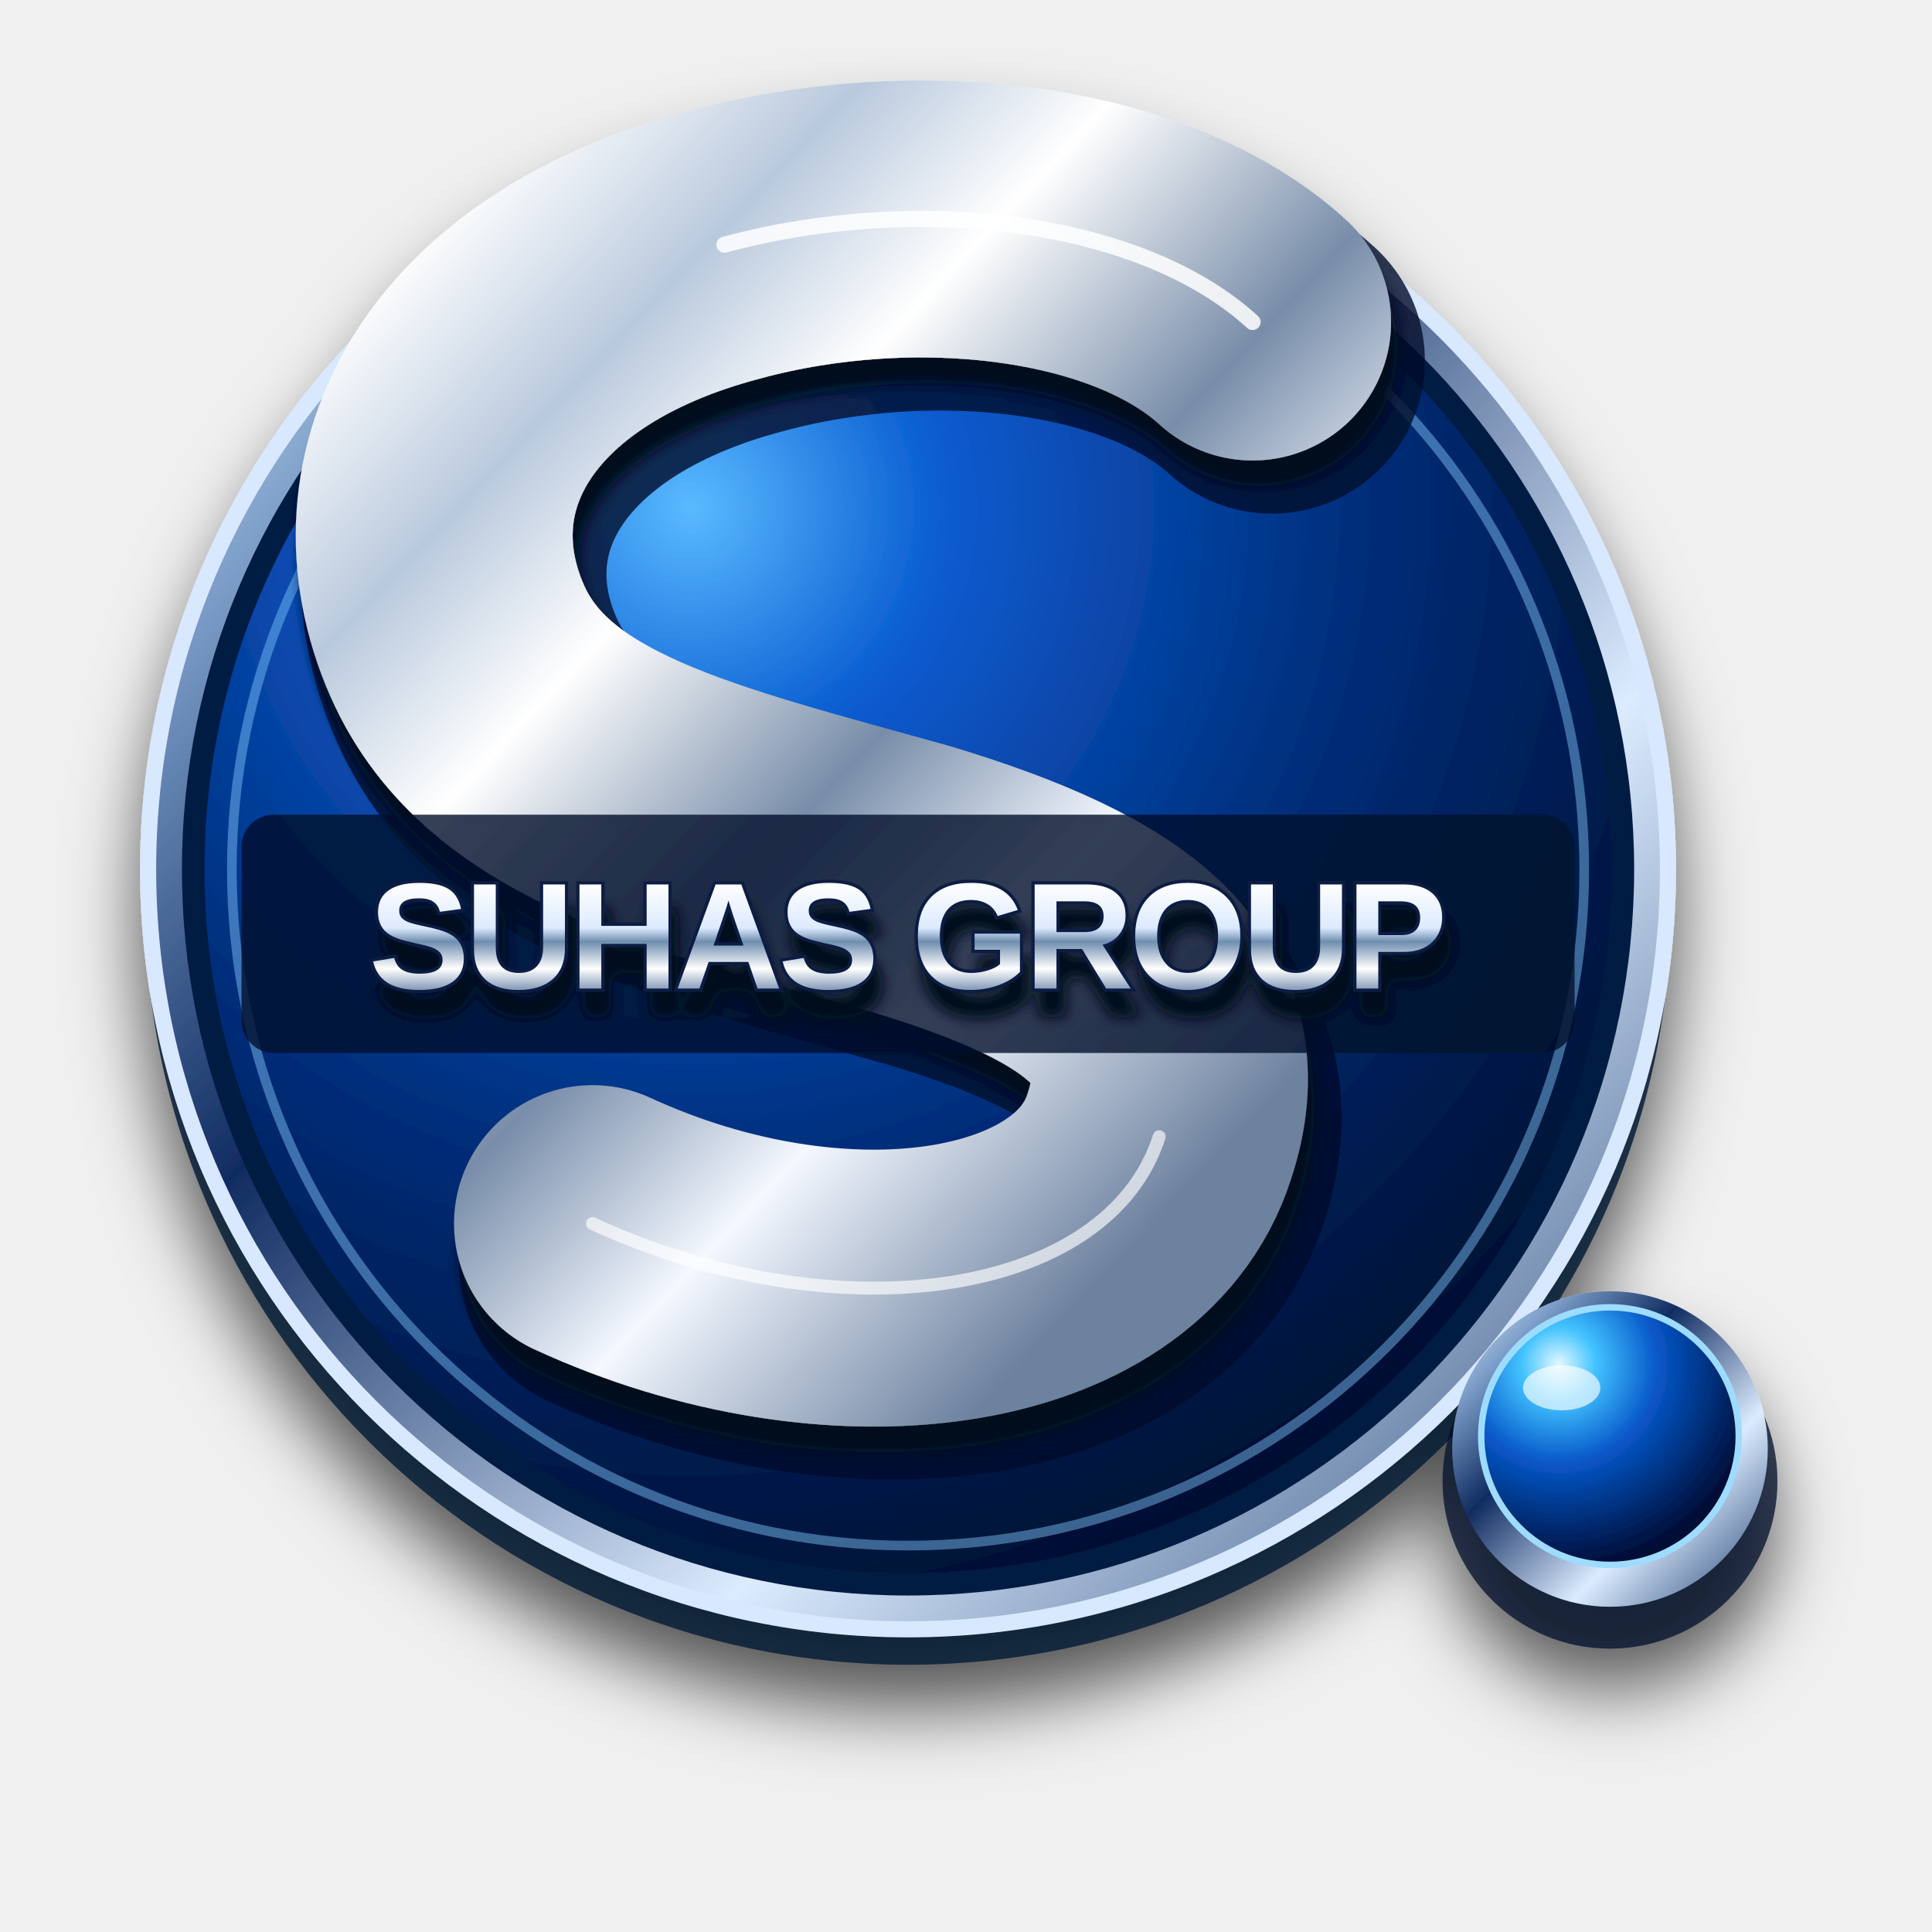
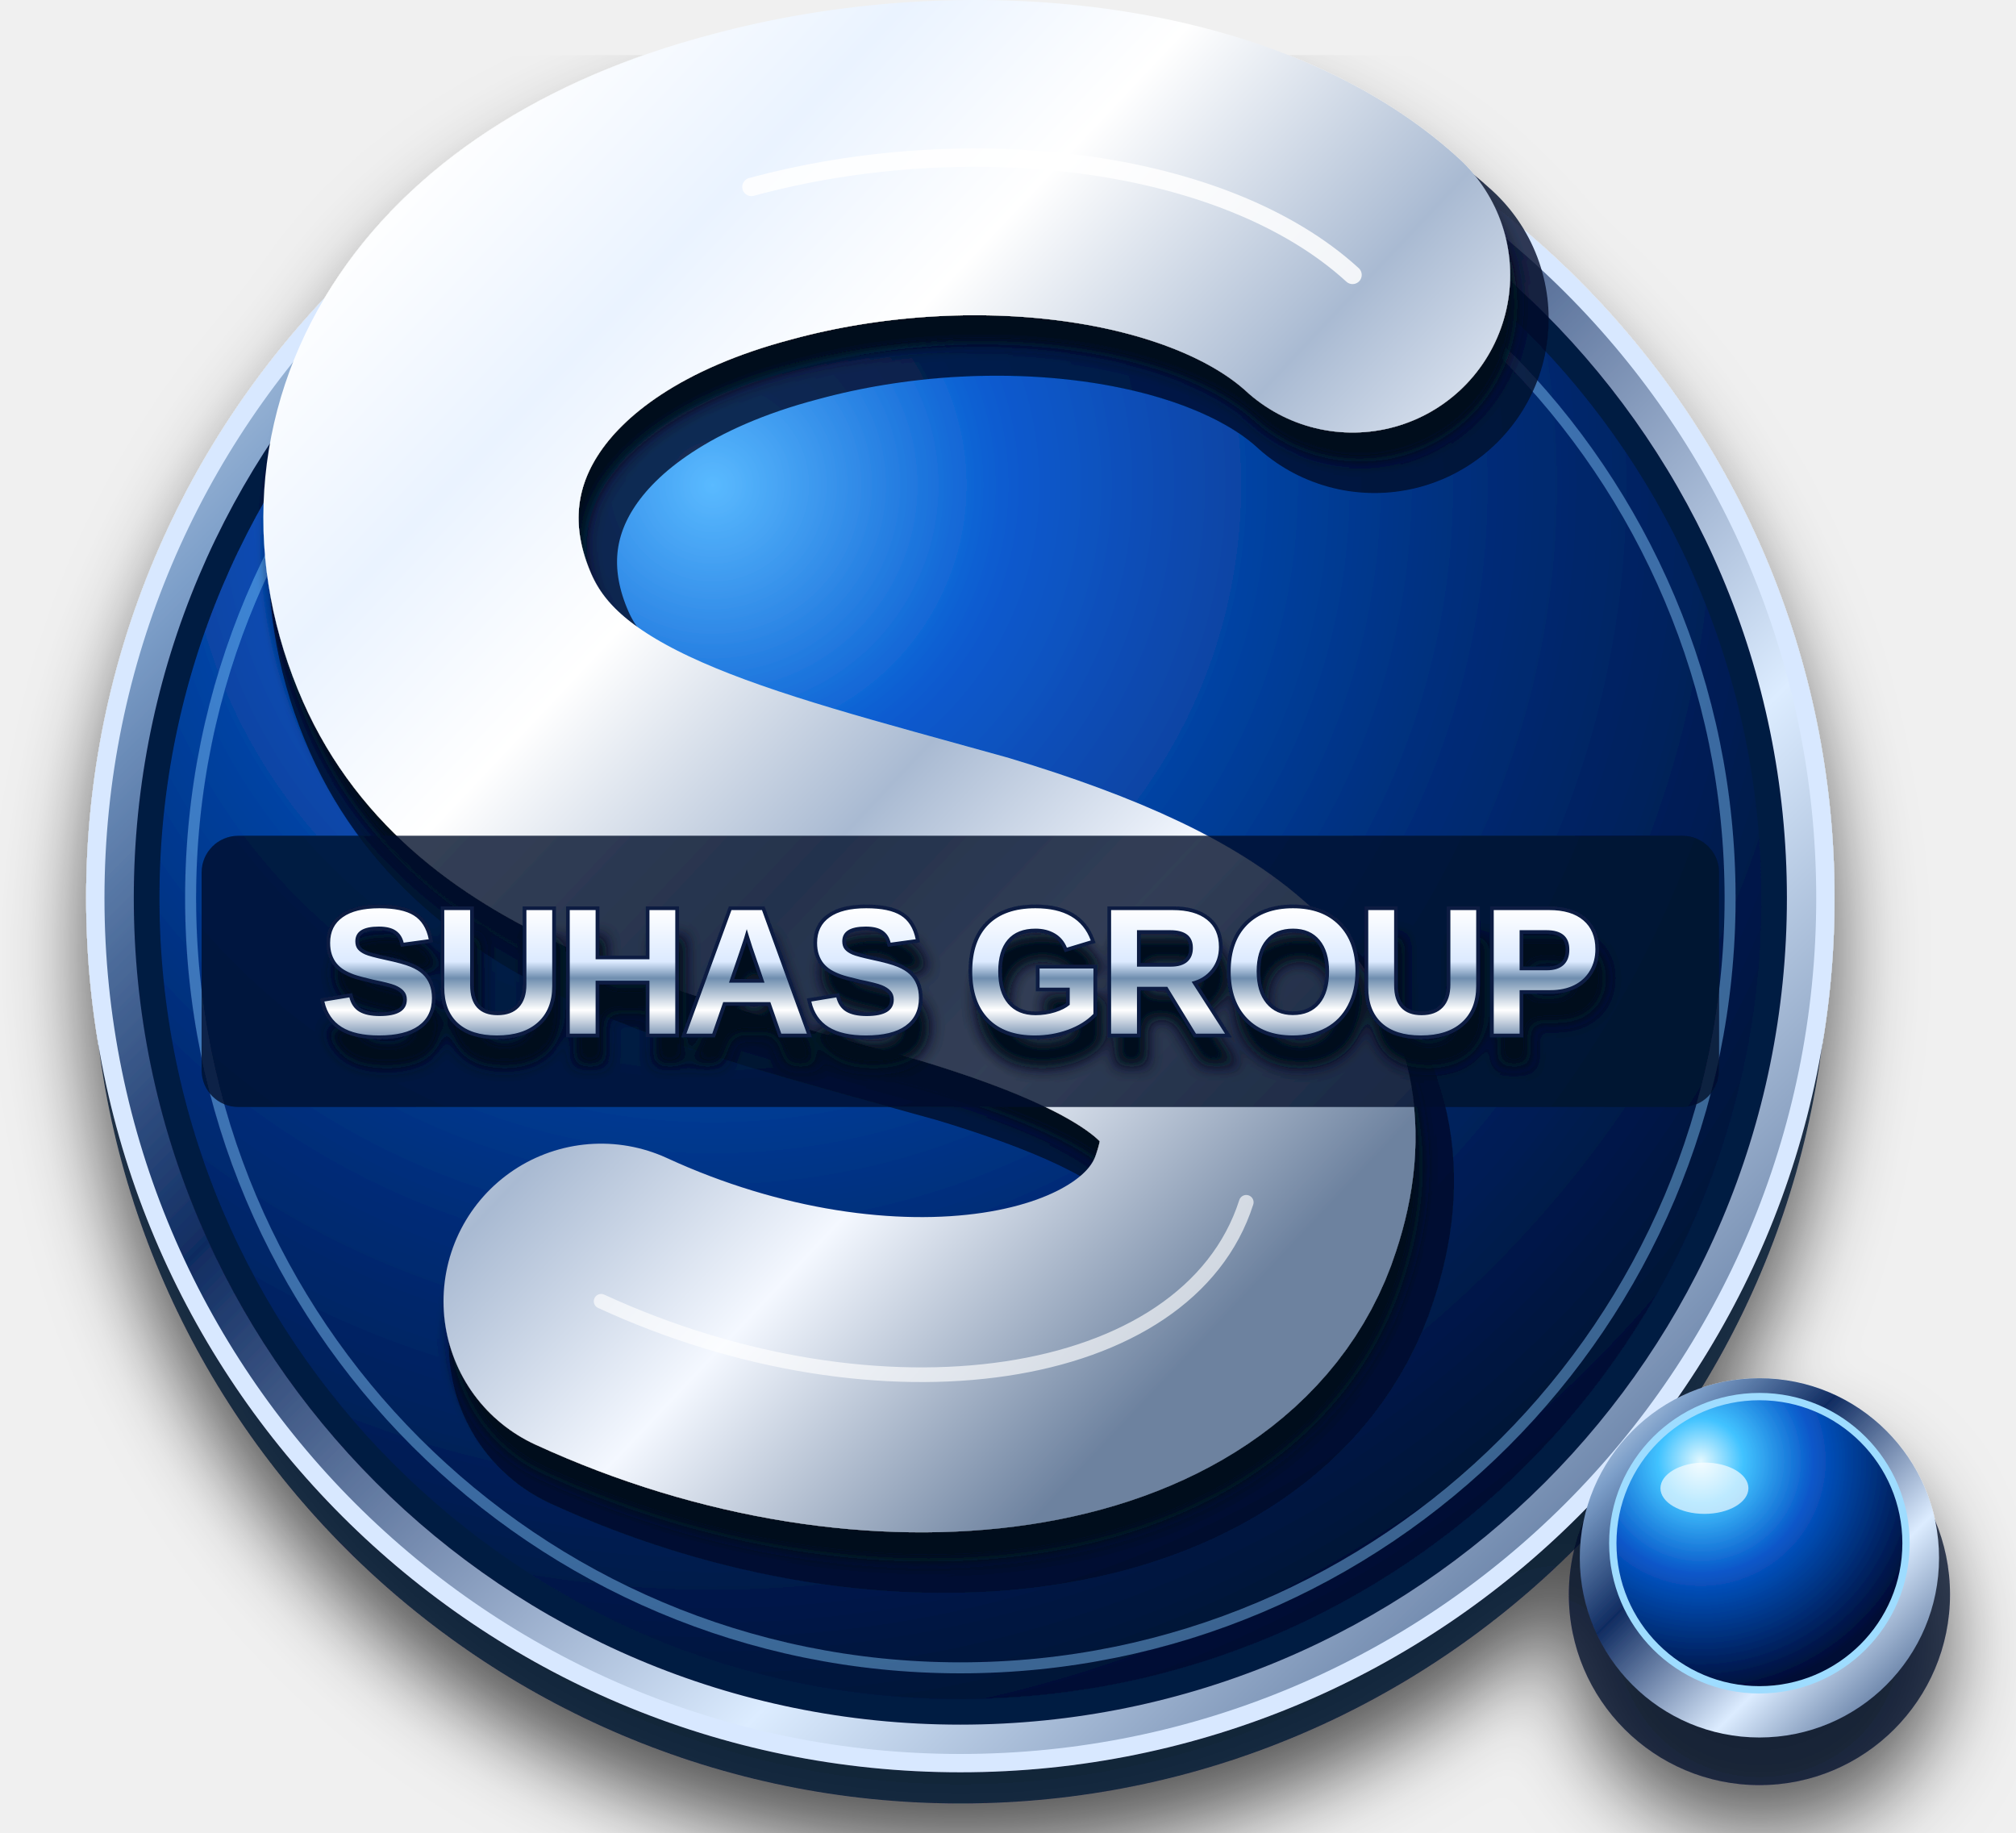
- <svg xmlns="http://www.w3.org/2000/svg" viewBox="0 0 600 600" role="img" aria-labelledby="t d">
+ <svg xmlns="http://www.w3.org/2000/svg" viewBox="20 25 550 500" role="img" aria-labelledby="t d">
  <defs>
    <linearGradient id="rim" x1="0" y1="0" x2="1" y2="1">
      <stop stop-color="#f9fdff" />
      <stop offset=".18" stop-color="#7d9fc9" />
      <stop offset=".38" stop-color="#102c61" />
      <stop offset=".68" stop-color="#dcecff" />
      <stop offset="1" stop-color="#19396b" />
    </linearGradient>
    <radialGradient id="blue" cx="35%" cy="25%" r="80%">
      <stop stop-color="#5abaff" />
      <stop offset=".22" stop-color="#075bd0" />
      <stop offset=".58" stop-color="#062d79" />
      <stop offset="1" stop-color="#020d2c" />
    </radialGradient>
    <linearGradient id="silver" x1="0" y1="0" x2=".8" y2="1">
      <stop stop-color="#fff" />
-       <stop offset=".18" stop-color="#b9c9dd" />
+       <stop offset=".18" stop-color="#eaf3ff" />
      <stop offset=".34" stop-color="#fff" />
-       <stop offset=".56" stop-color="#788da9" />
+       <stop offset=".56" stop-color="#a9bad2" />
      <stop offset=".75" stop-color="#f4f8ff" />
      <stop offset="1" stop-color="#6d829f" />
    </linearGradient>
    <linearGradient id="letters" x1="0" y1="0" x2="0" y2="1">
      <stop stop-color="#fff" />
      <stop offset=".42" stop-color="#dceaff" />
      <stop offset=".55" stop-color="#6f8eaf" />
      <stop offset=".8" stop-color="#fff" />
      <stop offset="1" stop-color="#8299b7" />
    </linearGradient>
    <radialGradient id="orb" cx="30%" cy="22%" r="80%">
      <stop stop-color="#e2f8ff" />
      <stop offset=".18" stop-color="#42c3ff" />
      <stop offset=".48" stop-color="#0757c9" />
      <stop offset="1" stop-color="#020c35" />
    </radialGradient>
    <filter id="shadow" x="-30%" y="-30%" width="160%" height="170%">
      <feGaussianBlur in="SourceAlpha" stdDeviation="11" />
      <feOffset dy="15" />
      <feComponentTransfer>
        <feFuncA type="linear" slope=".65" />
      </feComponentTransfer>
      <feMerge>
        <feMergeNode />
        <feMergeNode in="SourceGraphic" />
      </feMerge>
    </filter>
    <filter id="extrude" x="-30%" y="-30%" width="160%" height="170%">
      <feGaussianBlur in="SourceAlpha" stdDeviation="2" />
      <feOffset dx="2" dy="8" result="a" />
      <feFlood flood-color="#02091c" />
      <feComposite in2="a" operator="in" />
      <feMerge>
        <feMergeNode />
        <feMergeNode in="SourceGraphic" />
      </feMerge>
    </filter>
  </defs>
  <g filter="url(#shadow)">
    <circle cx="282" cy="280" r="237" fill="#06132d" opacity=".8" />
    <circle cx="282" cy="270" r="236" fill="url(#rim)" stroke="#d8e8ff" stroke-width="5" />
    <circle cx="282" cy="270" r="222" fill="url(#blue)" stroke="#061a43" stroke-width="7" />
    <circle cx="282" cy="270" r="210" fill="none" stroke="#7fcaff" stroke-opacity=".45" stroke-width="3" />
    <path d="M395 112 C360 80 290 72 231 88 C155 108 126 161 148 211 C167 254 221 266 289 285 C352 304 379 326 366 365 C350 415 266 427 190 392" fill="none" stroke="#020d2a" stroke-width="95" stroke-linecap="round" stroke-linejoin="round" opacity=".8" />
    <path d="M389 100 C354 68 284 60 225 76 C149 96 120 149 142 199 C161 242 215 254 283 273 C346 292 373 314 360 353 C344 403 260 415 184 380" fill="none" stroke="url(#silver)" stroke-width="86" stroke-linecap="round" stroke-linejoin="round" filter="url(#extrude)" />
    <path d="M389 100 C354 68 284 60 225 76" fill="none" stroke="#fff" stroke-width="5" stroke-linecap="round" opacity=".85" />
    <path d="M184 380 C260 415 344 403 360 353" fill="none" stroke="#fff" stroke-width="4" stroke-linecap="round" opacity=".65" />
    <rect x="75" y="253" width="414" height="74" rx="10" fill="#03102c" opacity=".8" />
-     <text x="282" y="307" text-anchor="middle" font-family="Arial,Helvetica,sans-serif" font-size="47" font-weight="900" letter-spacing="-1.5" fill="url(#letters)" stroke="#071b43" stroke-width="2" paint-order="stroke" filter="url(#extrude)">SUHAS GROUP</text>
+     <text x="282" y="307" text-anchor="middle" font-family="Arial,Helvetica,sans-serif" font-size="49" font-weight="900" letter-spacing="-1.5" fill="url(#letters)" stroke="#071b43" stroke-width="2" paint-order="stroke" filter="url(#extrude)">SUHAS GROUP</text>
    <circle cx="500" cy="460" r="52" fill="#03102a" opacity=".75" />
    <circle cx="500" cy="450" r="49" fill="url(#rim)" />
    <circle cx="500" cy="446" r="40" fill="url(#orb)" stroke="#9edcff" stroke-width="2" />
    <ellipse cx="485" cy="431" rx="12" ry="7" fill="#fff" opacity=".65" />
  </g>
</svg>
